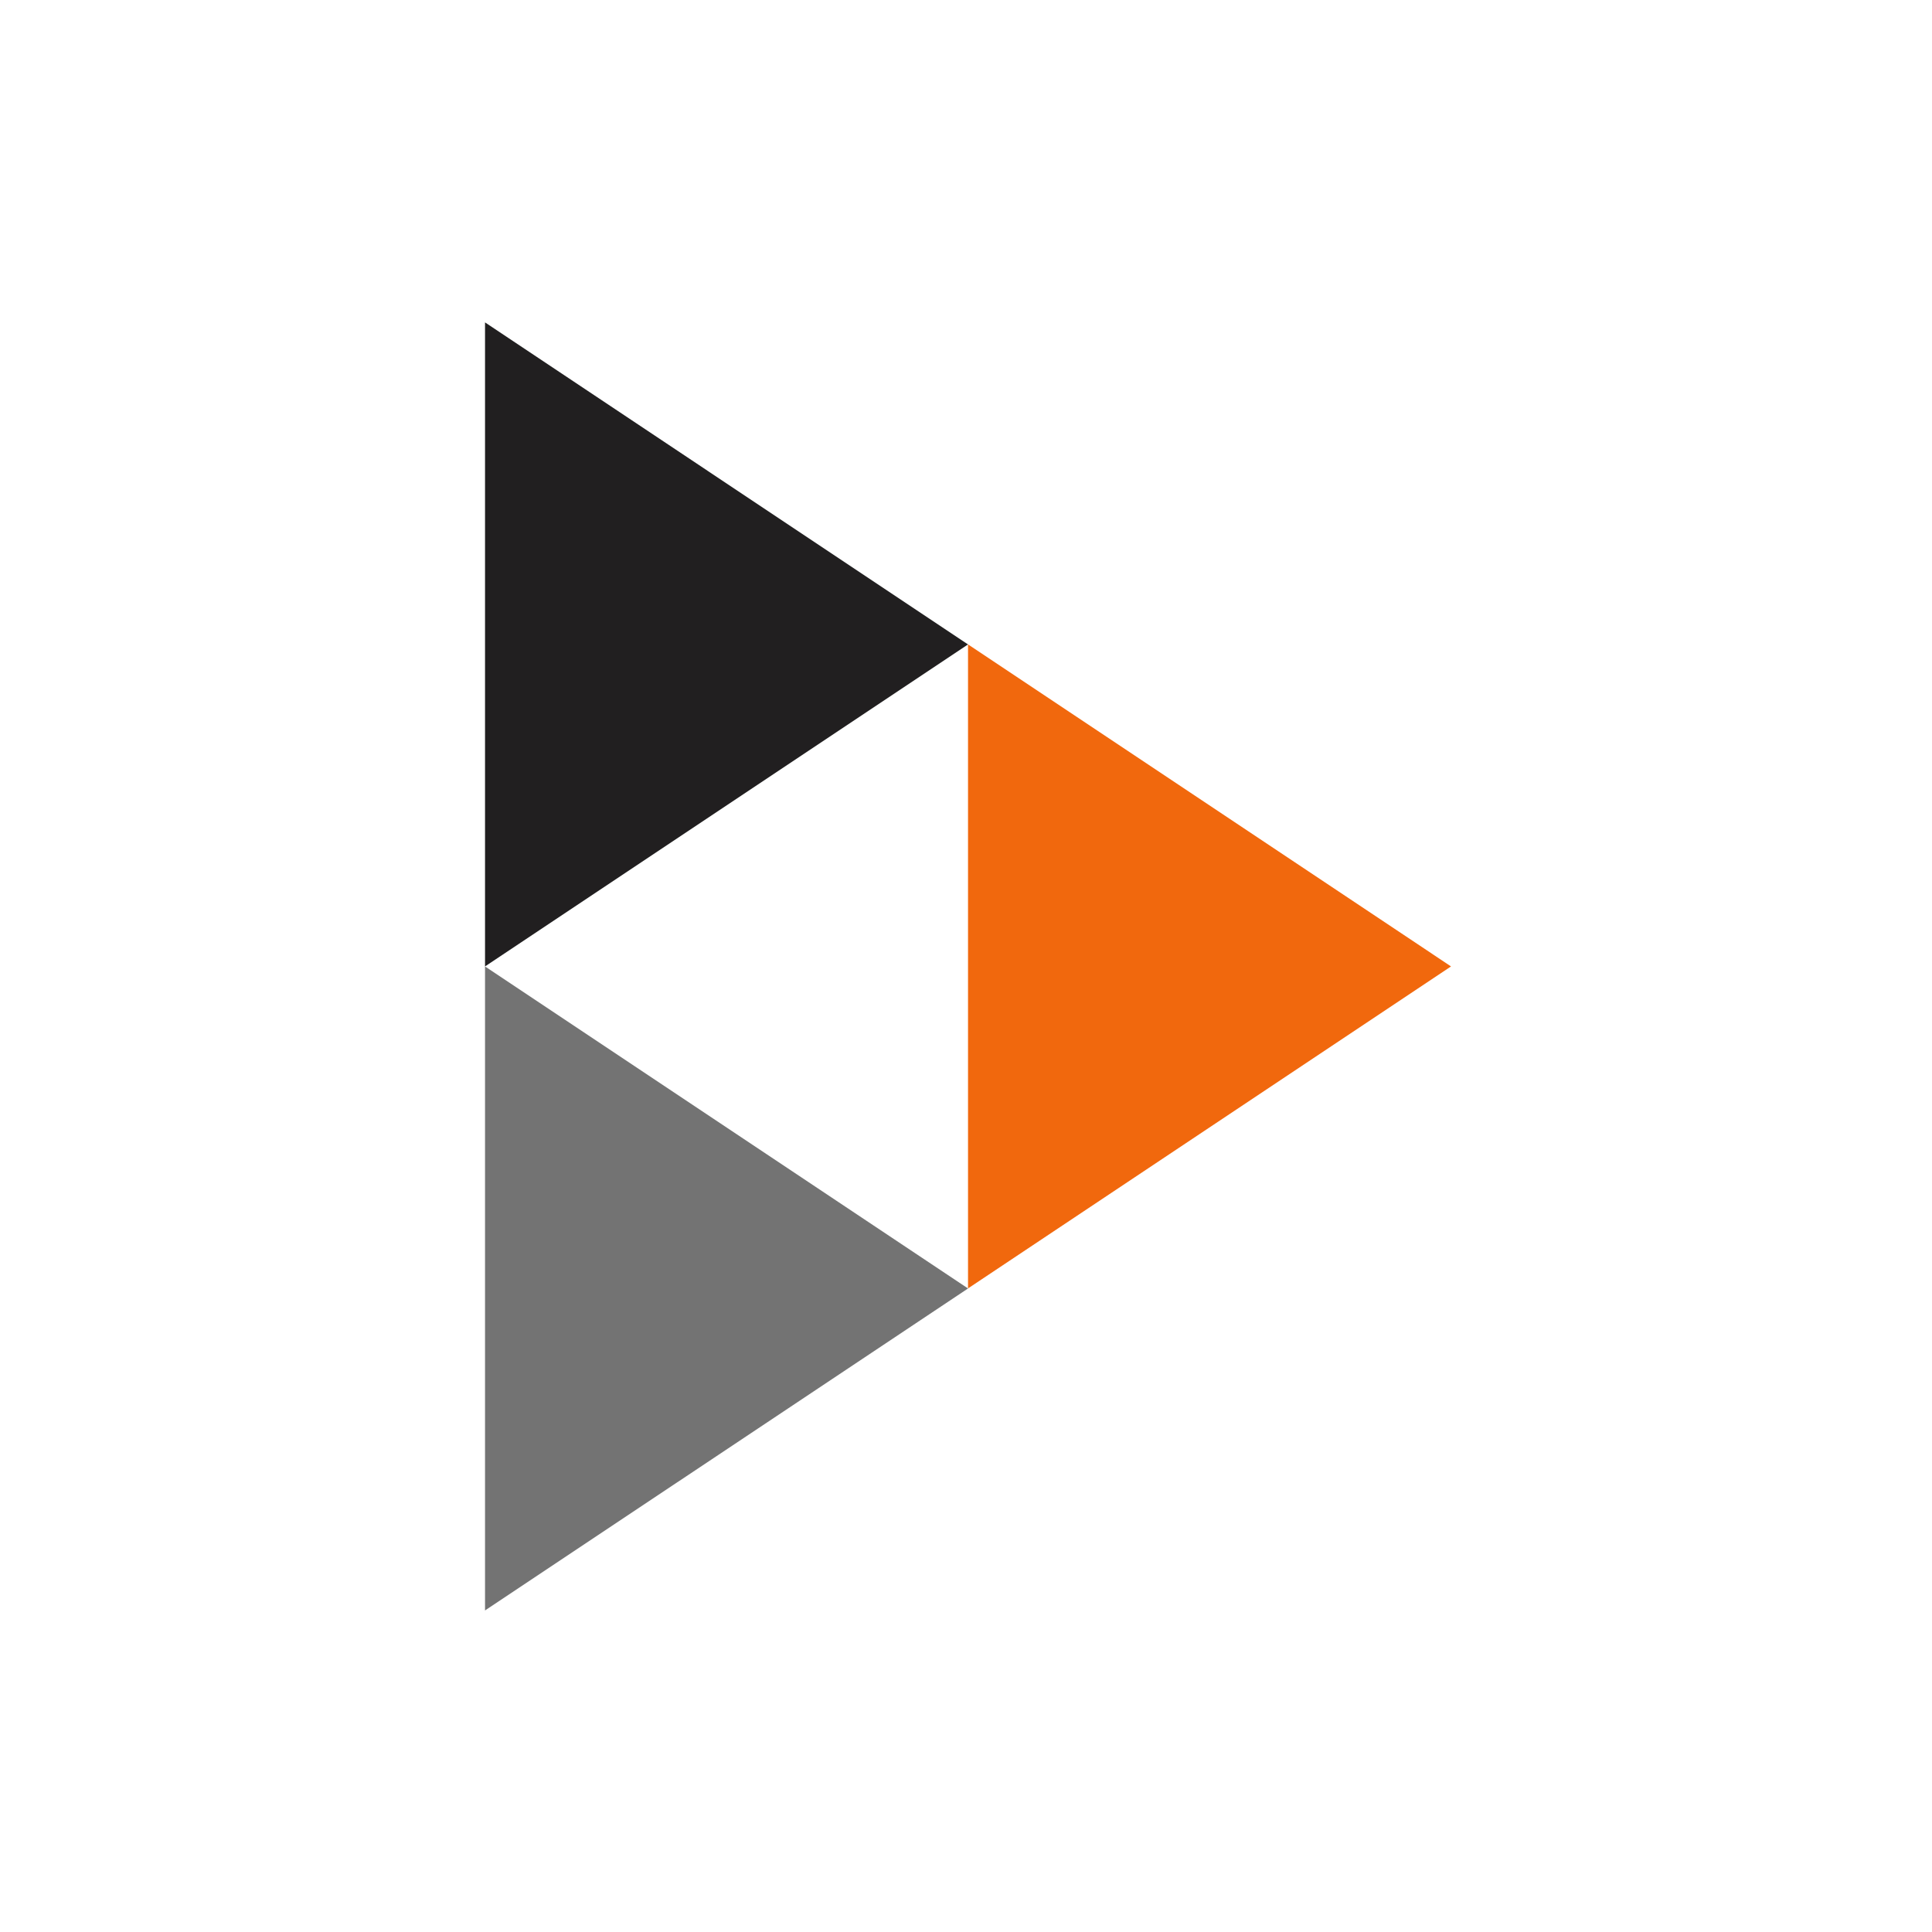
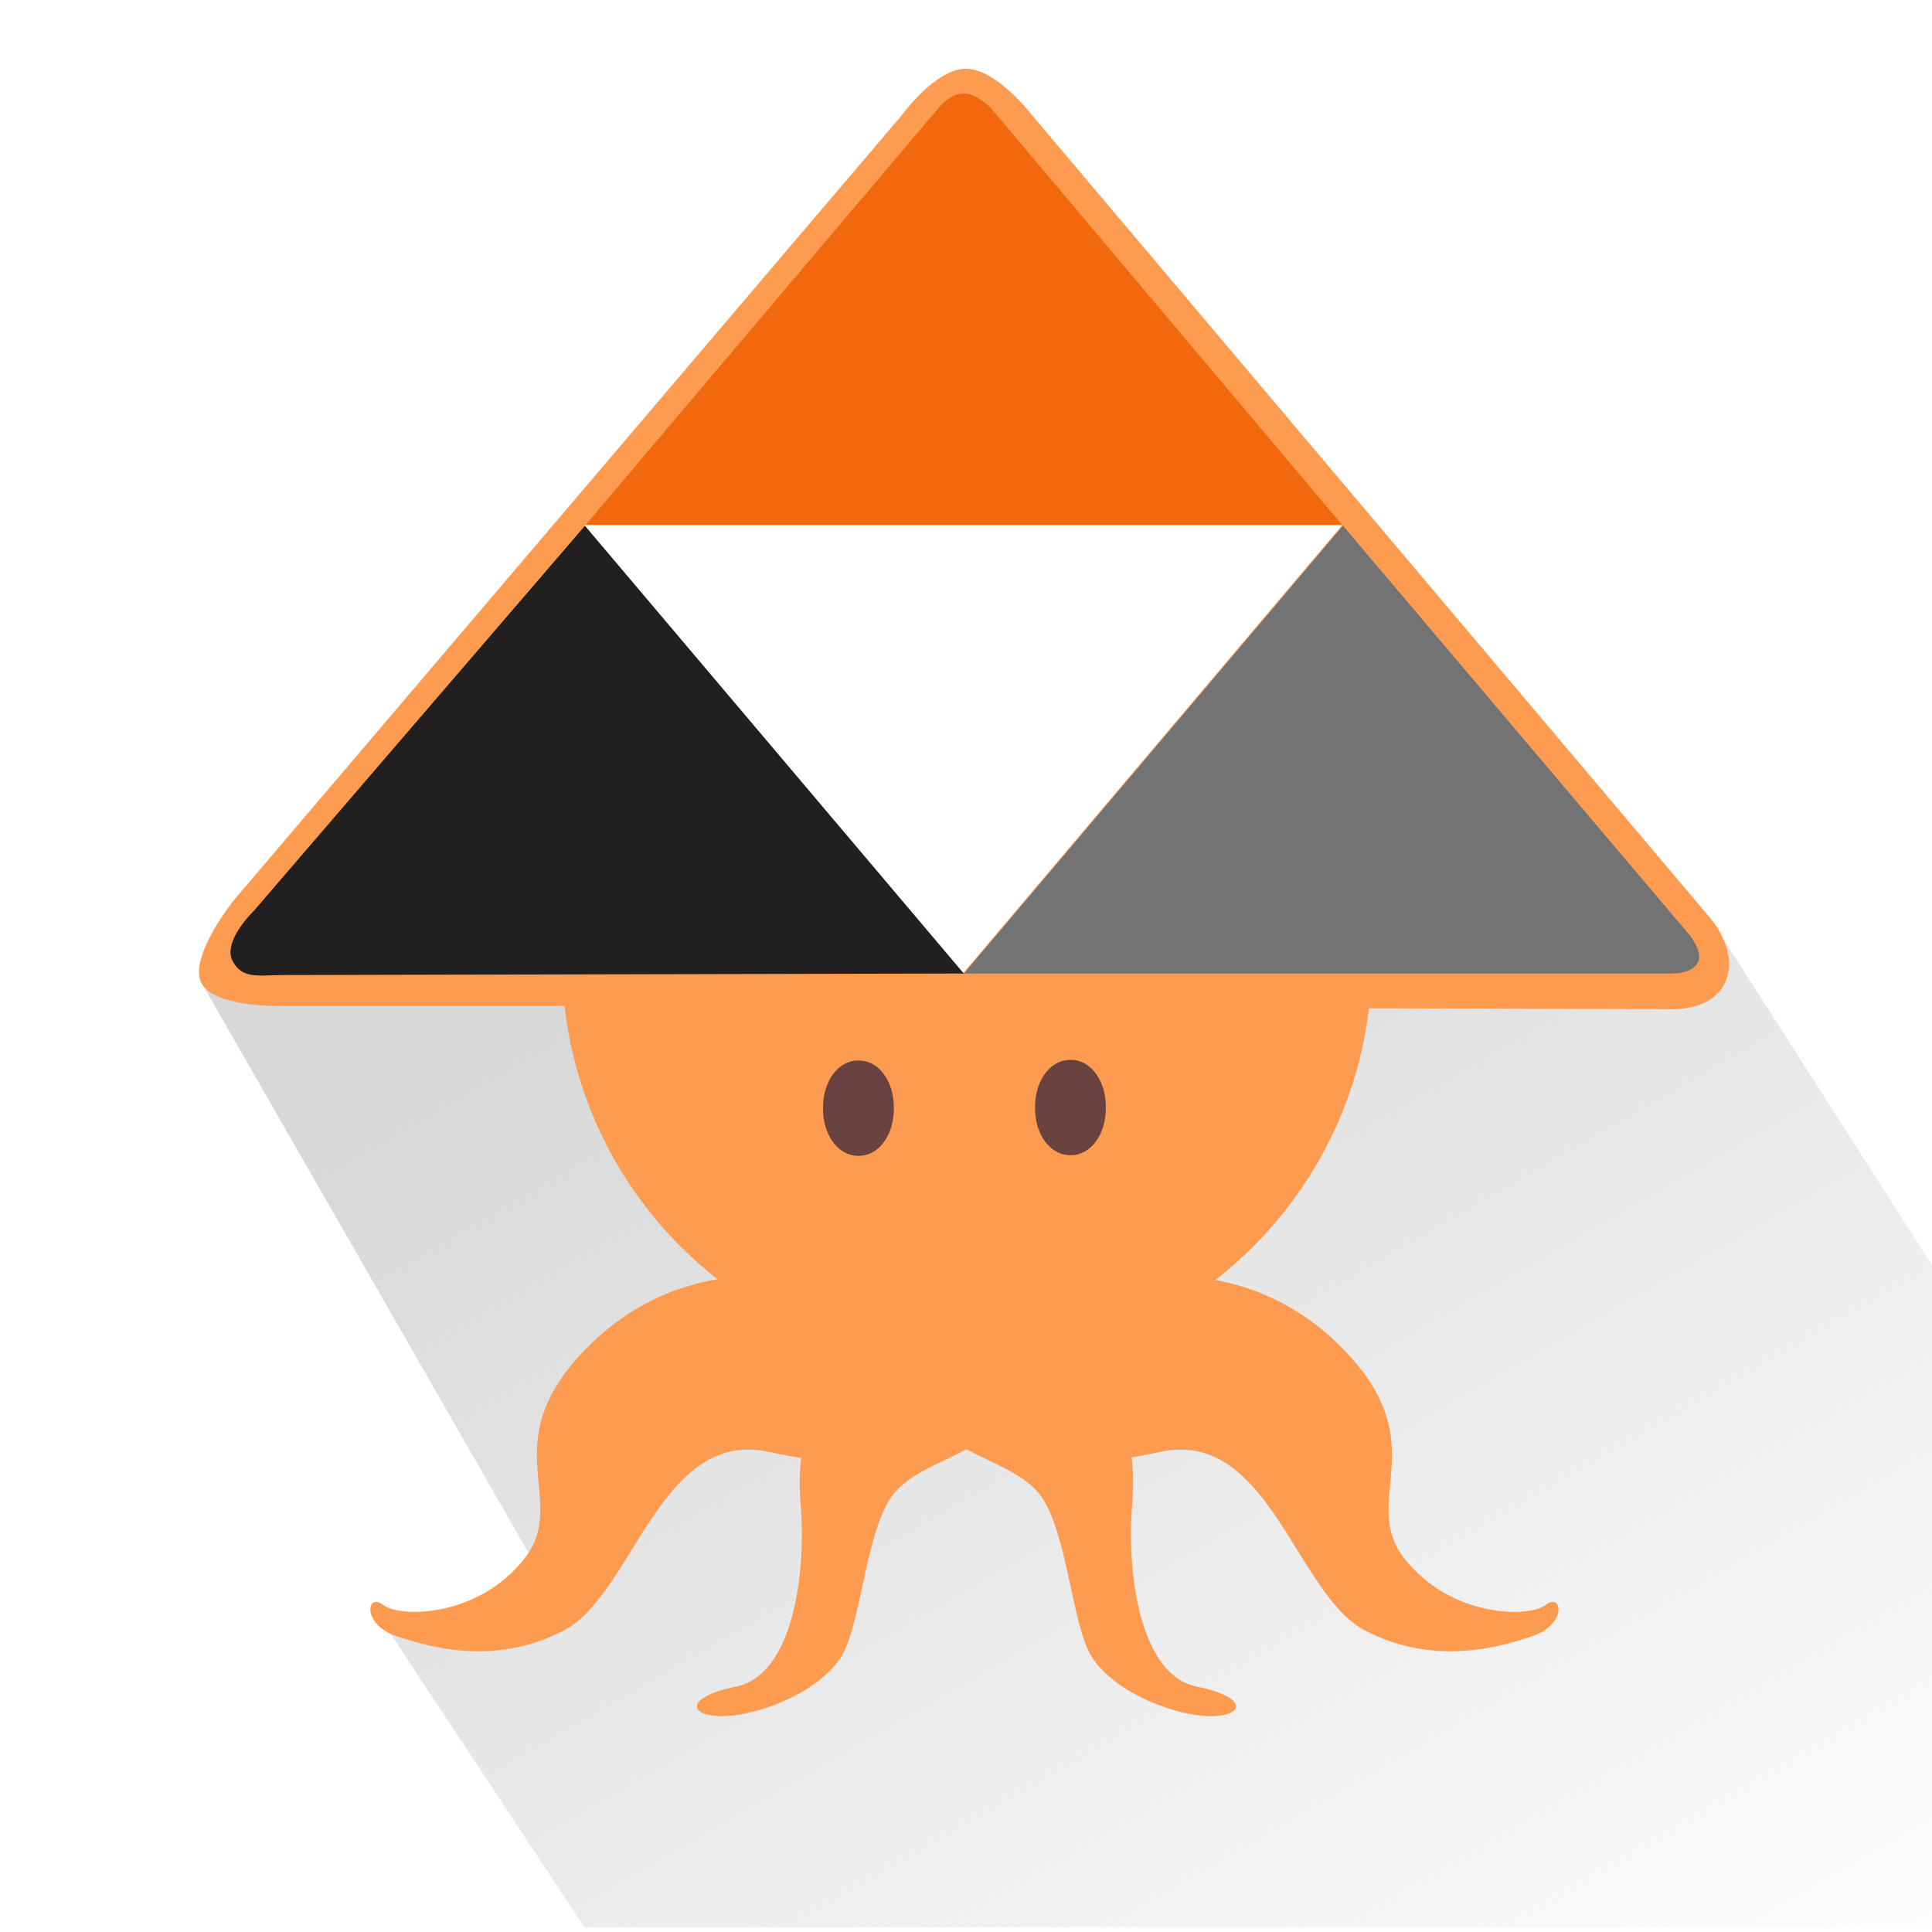
<svg xmlns="http://www.w3.org/2000/svg" viewBox="0 0 32 32">
+   <defs>
+     <linearGradient id="linearGradient122954" x1="436.403" y1="237.894" x2="451.458" y2="263.97" gradientUnits="userSpaceOnUse">
+       <stop style="stop-color:#d8d8d8;stop-opacity:1;" offset="0" id="stop122948" />
+       <stop style="stop-color:#d8d8d8;stop-opacity:0;" offset="1" id="stop122950" />
+     </linearGradient>
+   </defs>
  <path fill="#fff" d="M0 0h32v32H0z" />
-   <g transform="translate(-2791 916)">
-     <g transform="translate(0.03356777,-1.992967)">
-       <g transform="translate(2759,-975)">
-         <g transform="translate(0,2.333)">
-           <path fill="#211f20" d="m -949,-500 v 10.667 l 8,-5.333" transform="translate(989,564)" />
-           <path fill="#737373" d="m -949,-500 v 10.667 l 8,-5.333" transform="translate(989,574.667)" />
-           <path fill="#f1680d" d="m -949,-500 v 10.667 l 8,-5.333" transform="translate(997,569.333)" />
-         </g>
-       </g>
+   <g transform="scale(0.8586317) translate(-419.8963 -221.5819)">
+     <rect style="color:#000000;font-variation-settings:normal;overflow:visible;vector-effect:none;fill:#ffffff;fill-opacity:0.991;stroke:none;stroke-width:0.166;stroke-linecap:butt;stroke-linejoin:miter;stroke-miterlimit:4;stroke-dasharray:none;stroke-dashoffset:0;stroke-opacity:1;-inkscape-stroke:none;marker:none;paint-order:markers stroke fill;stop-color:#000000" id="rect101607-4" width="37.269" height="37.085" x="419.896" y="221.674" ry="0.022" />
+     <path style="font-variation-settings:normal;opacity:1;vector-effect:none;fill:url(#linearGradient122954);fill-opacity:1;fill-rule:evenodd;stroke:none;stroke-width:0.265px;stroke-linecap:butt;stroke-linejoin:miter;stroke-miterlimit:4;stroke-dasharray:none;stroke-dashoffset:0;stroke-opacity:1;-inkscape-stroke:none;stop-color:#000000;stop-opacity:1" d="m 423.763,240.505 6.804,11.861 -3.286,0.505 3.889,5.888 25.995,-10e-6 0.125,-12.574 -4.415,-6.905 -14.395,-3.249 z" id="path122936" />
+     <circle style="color:#000000;font-variation-settings:normal;overflow:visible;vector-effect:none;fill:#fd9c50;fill-opacity:1;stroke:none;stroke-width:0.156;stroke-linecap:butt;stroke-linejoin:miter;stroke-miterlimit:4;stroke-dasharray:none;stroke-dashoffset:0;stroke-opacity:1;-inkscape-stroke:none;marker:none;paint-order:markers stroke fill;stop-color:#000000" id="path109372-6" cx="-240.106" cy="438.548" r="7.81" transform="rotate(-90)" />
+     <path style="font-variation-settings:normal;vector-effect:none;fill:#fd9c50;fill-opacity:1;fill-rule:evenodd;stroke:none;stroke-width:0.156;stroke-linecap:butt;stroke-linejoin:miter;stroke-miterlimit:4;stroke-dasharray:none;stroke-dashoffset:0;stroke-opacity:1;-inkscape-stroke:none;marker:none;paint-order:markers stroke fill;stop-color:#000000" d="m 431.558,240.987 h -6.251 c 0,0 -1.352,0.034 -1.544,-0.482 -0.191,-0.515 0.642,-1.555 0.642,-1.555 l 12.891,-15.151 c 0,0 0.642,-0.893 1.236,-0.891 0.594,0.002 1.285,0.911 1.285,0.911 l 13.058,15.459 c 0,0 0.561,0.622 0.311,1.231 -0.25,0.609 -1.118,0.541 -1.118,0.541 z" id="path109403-2" />
+     <path d="m 425.326,240.391 13.165,-0.03 -7.309,-8.639 -6.39,7.432 c 0,0 -0.581,0.555 -0.422,0.941 0.184,0.372 0.47,0.303 0.955,0.296 z" fill="#211f20" id="path104031-2-25" style="stroke-width:0.265" />
+     <path d="m 438.491,240.361 h 13.61 c 0,0 0.419,0.024 0.545,-0.207 0.126,-0.231 -0.212,-0.599 -0.212,-0.599 l -6.632,-7.833" fill="#737373" id="path104033-9-2" style="stroke-width:0.265" />
+     <path d="m 431.18,231.722 h 14.619 l -6.799,-8.067 c 0,0 -0.262,-0.272 -0.521,-0.269 -0.258,0.004 -0.483,0.284 -0.483,0.284 z" fill="#f1680d" id="path104035-6-3" style="stroke-width:0.265" />
+     <path d="m 431.17,231.711 h 14.619 l -7.309,8.639" fill="#f1680d" id="path104035-9-5-2" style="fill:#ffffff;fill-opacity:1;stroke-width:0.265" />
+     <path style="font-variation-settings:normal;vector-effect:none;fill:#fd9c50;fill-opacity:1;fill-rule:evenodd;stroke:none;stroke-width:0.156;stroke-linecap:butt;stroke-linejoin:miter;stroke-miterlimit:4;stroke-dasharray:none;stroke-dashoffset:0;stroke-opacity:1;-inkscape-stroke:none;marker:none;paint-order:markers stroke fill;stop-color:#000000" d="m 437.482,246.766 c -2.192,-0.831 -4.559,-0.956 -6.315,0.868 -1.756,1.824 -0.271,2.894 -1.159,4.02 -0.888,1.126 -2.393,1.142 -2.718,0.888 -0.325,-0.253 -0.414,0.37 0.236,0.594 0.65,0.225 1.923,0.589 3.245,-0.1 1.322,-0.688 1.846,-3.83 3.883,-3.461 1.302,0.28 3.358,0.553 3.883,-0.185 0.525,-0.738 1.237,-2.066 -1.055,-2.625 z" id="path111061-73" />
+     <path style="font-variation-settings:normal;vector-effect:none;fill:#fd9c50;fill-opacity:1;fill-rule:evenodd;stroke:none;stroke-width:0.156;stroke-linecap:butt;stroke-linejoin:miter;stroke-miterlimit:4;stroke-dasharray:none;stroke-dashoffset:0;stroke-opacity:1;-inkscape-stroke:none;marker:none;paint-order:markers stroke fill;stop-color:#000000" d="m 439.519,246.766 c 2.192,-0.831 4.559,-0.956 6.315,0.868 1.756,1.824 0.271,2.894 1.159,4.02 0.888,1.126 2.393,1.142 2.718,0.888 0.325,-0.253 0.414,0.37 -0.236,0.594 -0.65,0.225 -1.923,0.589 -3.245,-0.1 -1.322,-0.688 -1.846,-3.83 -3.883,-3.461 -1.302,0.28 -3.358,0.553 -3.883,-0.185 -0.525,-0.738 -1.237,-2.066 1.055,-2.625 z" id="path111061-7-9" />
+     <g id="path112753-4-8-01" style="fill:#6a4240;fill-opacity:1" transform="rotate(-90,329.2806,136.2969)">
+       <path style="color:#000000;fill:#6a4240;fill-opacity:1;-inkscape-stroke:none;paint-order:markers stroke fill" d="m 222.619,242.789 c -0.202,0 -0.39,0.039 -0.559,0.131 -0.169,0.092 -0.361,0.275 -0.361,0.553 0,0.278 0.192,0.459 0.361,0.551 0.169,0.092 0.357,0.131 0.559,0.131 0.202,0 0.39,-0.039 0.559,-0.131 0.169,-0.092 0.361,-0.273 0.361,-0.551 0,-0.278 -0.192,-0.461 -0.361,-0.553 -0.169,-0.092 -0.357,-0.131 -0.559,-0.131 z" id="path114692-5" />
    </g>
+     <g id="path112753-4-8-4-0" style="fill:#6a4240;fill-opacity:1" transform="rotate(-90,331.3195,134.246)">
+       <path style="color:#000000;fill:#6a4240;fill-opacity:1;-inkscape-stroke:none;paint-order:markers stroke fill" d="m 222.619,242.789 c -0.202,0 -0.39,0.039 -0.559,0.131 -0.169,0.092 -0.361,0.275 -0.361,0.553 0,0.278 0.192,0.459 0.361,0.551 0.169,0.092 0.357,0.131 0.559,0.131 0.202,0 0.39,-0.039 0.559,-0.131 0.169,-0.092 0.361,-0.273 0.361,-0.551 0,-0.278 -0.192,-0.461 -0.361,-0.553 -0.169,-0.092 -0.357,-0.131 -0.559,-0.131 z" id="path114692-7-6" />
+     </g>
+     <path style="font-variation-settings:normal;vector-effect:none;fill:#fd9c50;fill-opacity:1;fill-rule:evenodd;stroke:none;stroke-width:0.156;stroke-linecap:butt;stroke-linejoin:miter;stroke-miterlimit:4;stroke-dasharray:none;stroke-dashoffset:0;stroke-opacity:1;-inkscape-stroke:none;marker:none;paint-order:markers stroke fill;stop-color:#000000" d="m 437.406,247.124 c -1.782,1.245 -2.179,2.047 -2.065,3.467 0.114,1.419 -0.173,3.306 -1.24,3.524 -1.067,0.218 -0.908,0.608 -0.178,0.569 0.73,-0.04 1.93,-0.543 2.268,-1.268 0.337,-0.725 0.443,-2.451 0.972,-3.052 0.528,-0.601 1.673,-0.734 1.917,-1.336 0.244,-0.602 1.365,-2.646 -1.673,-1.903 z" id="path112826-9" />
+     <path style="font-variation-settings:normal;vector-effect:none;fill:#fd9c50;fill-opacity:1;fill-rule:evenodd;stroke:none;stroke-width:0.156;stroke-linecap:butt;stroke-linejoin:miter;stroke-miterlimit:4;stroke-dasharray:none;stroke-dashoffset:0;stroke-opacity:1;-inkscape-stroke:none;marker:none;paint-order:markers stroke fill;stop-color:#000000" d="m 439.672,247.124 c 1.782,1.245 2.179,2.047 2.065,3.467 -0.114,1.419 0.173,3.306 1.24,3.524 1.067,0.218 0.908,0.608 0.178,0.569 -0.73,-0.04 -1.93,-0.543 -2.268,-1.268 -0.337,-0.725 -0.443,-2.451 -0.972,-3.052 -0.528,-0.601 -1.673,-0.734 -1.917,-1.336 -0.244,-0.602 -1.365,-2.646 1.673,-1.903 z" id="path112826-6-79" />
  </g>
</svg>
